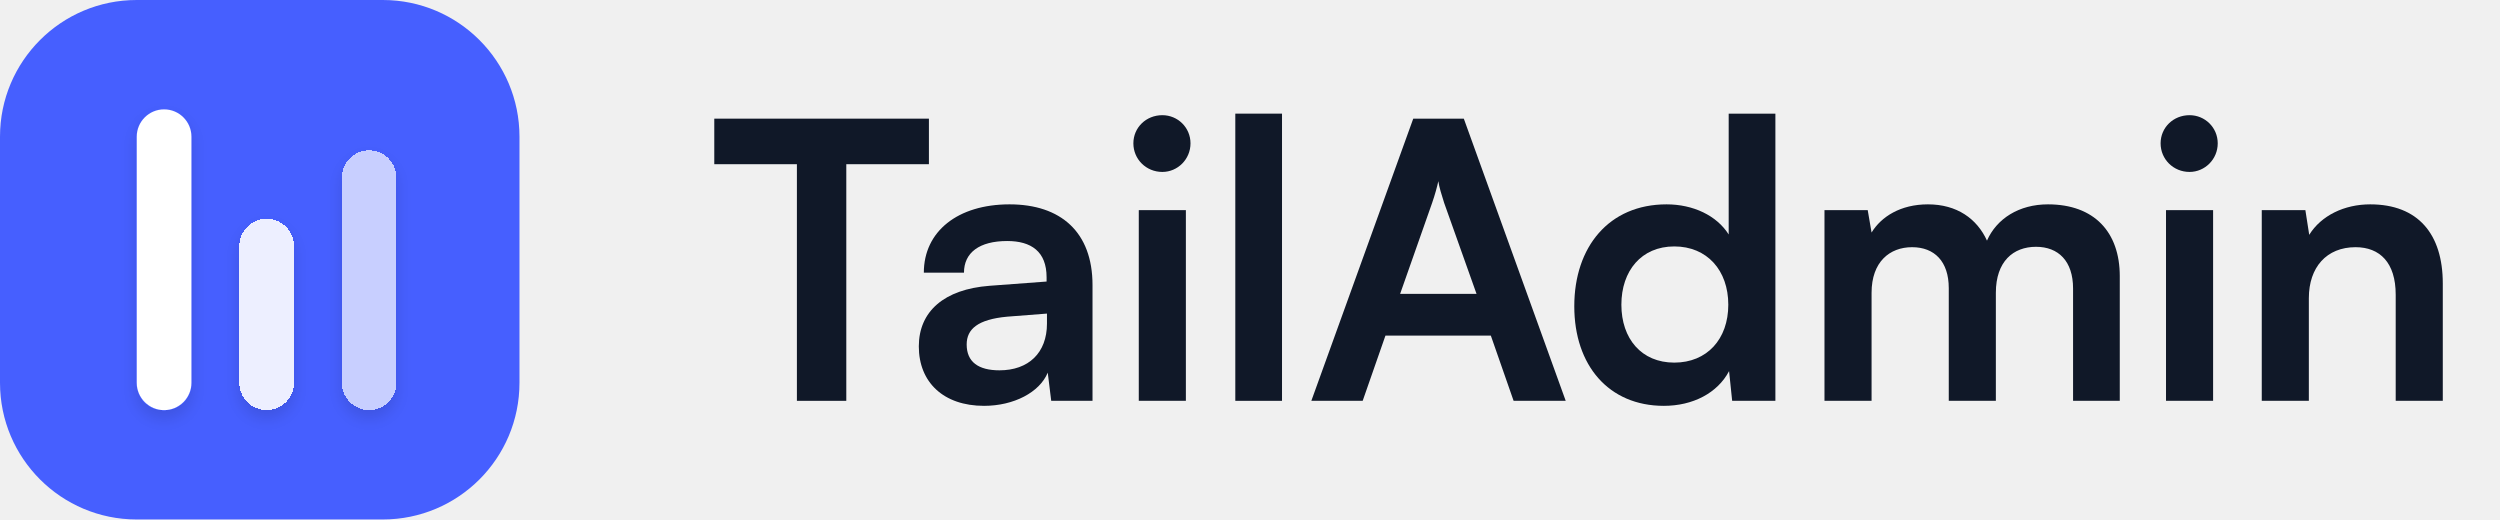
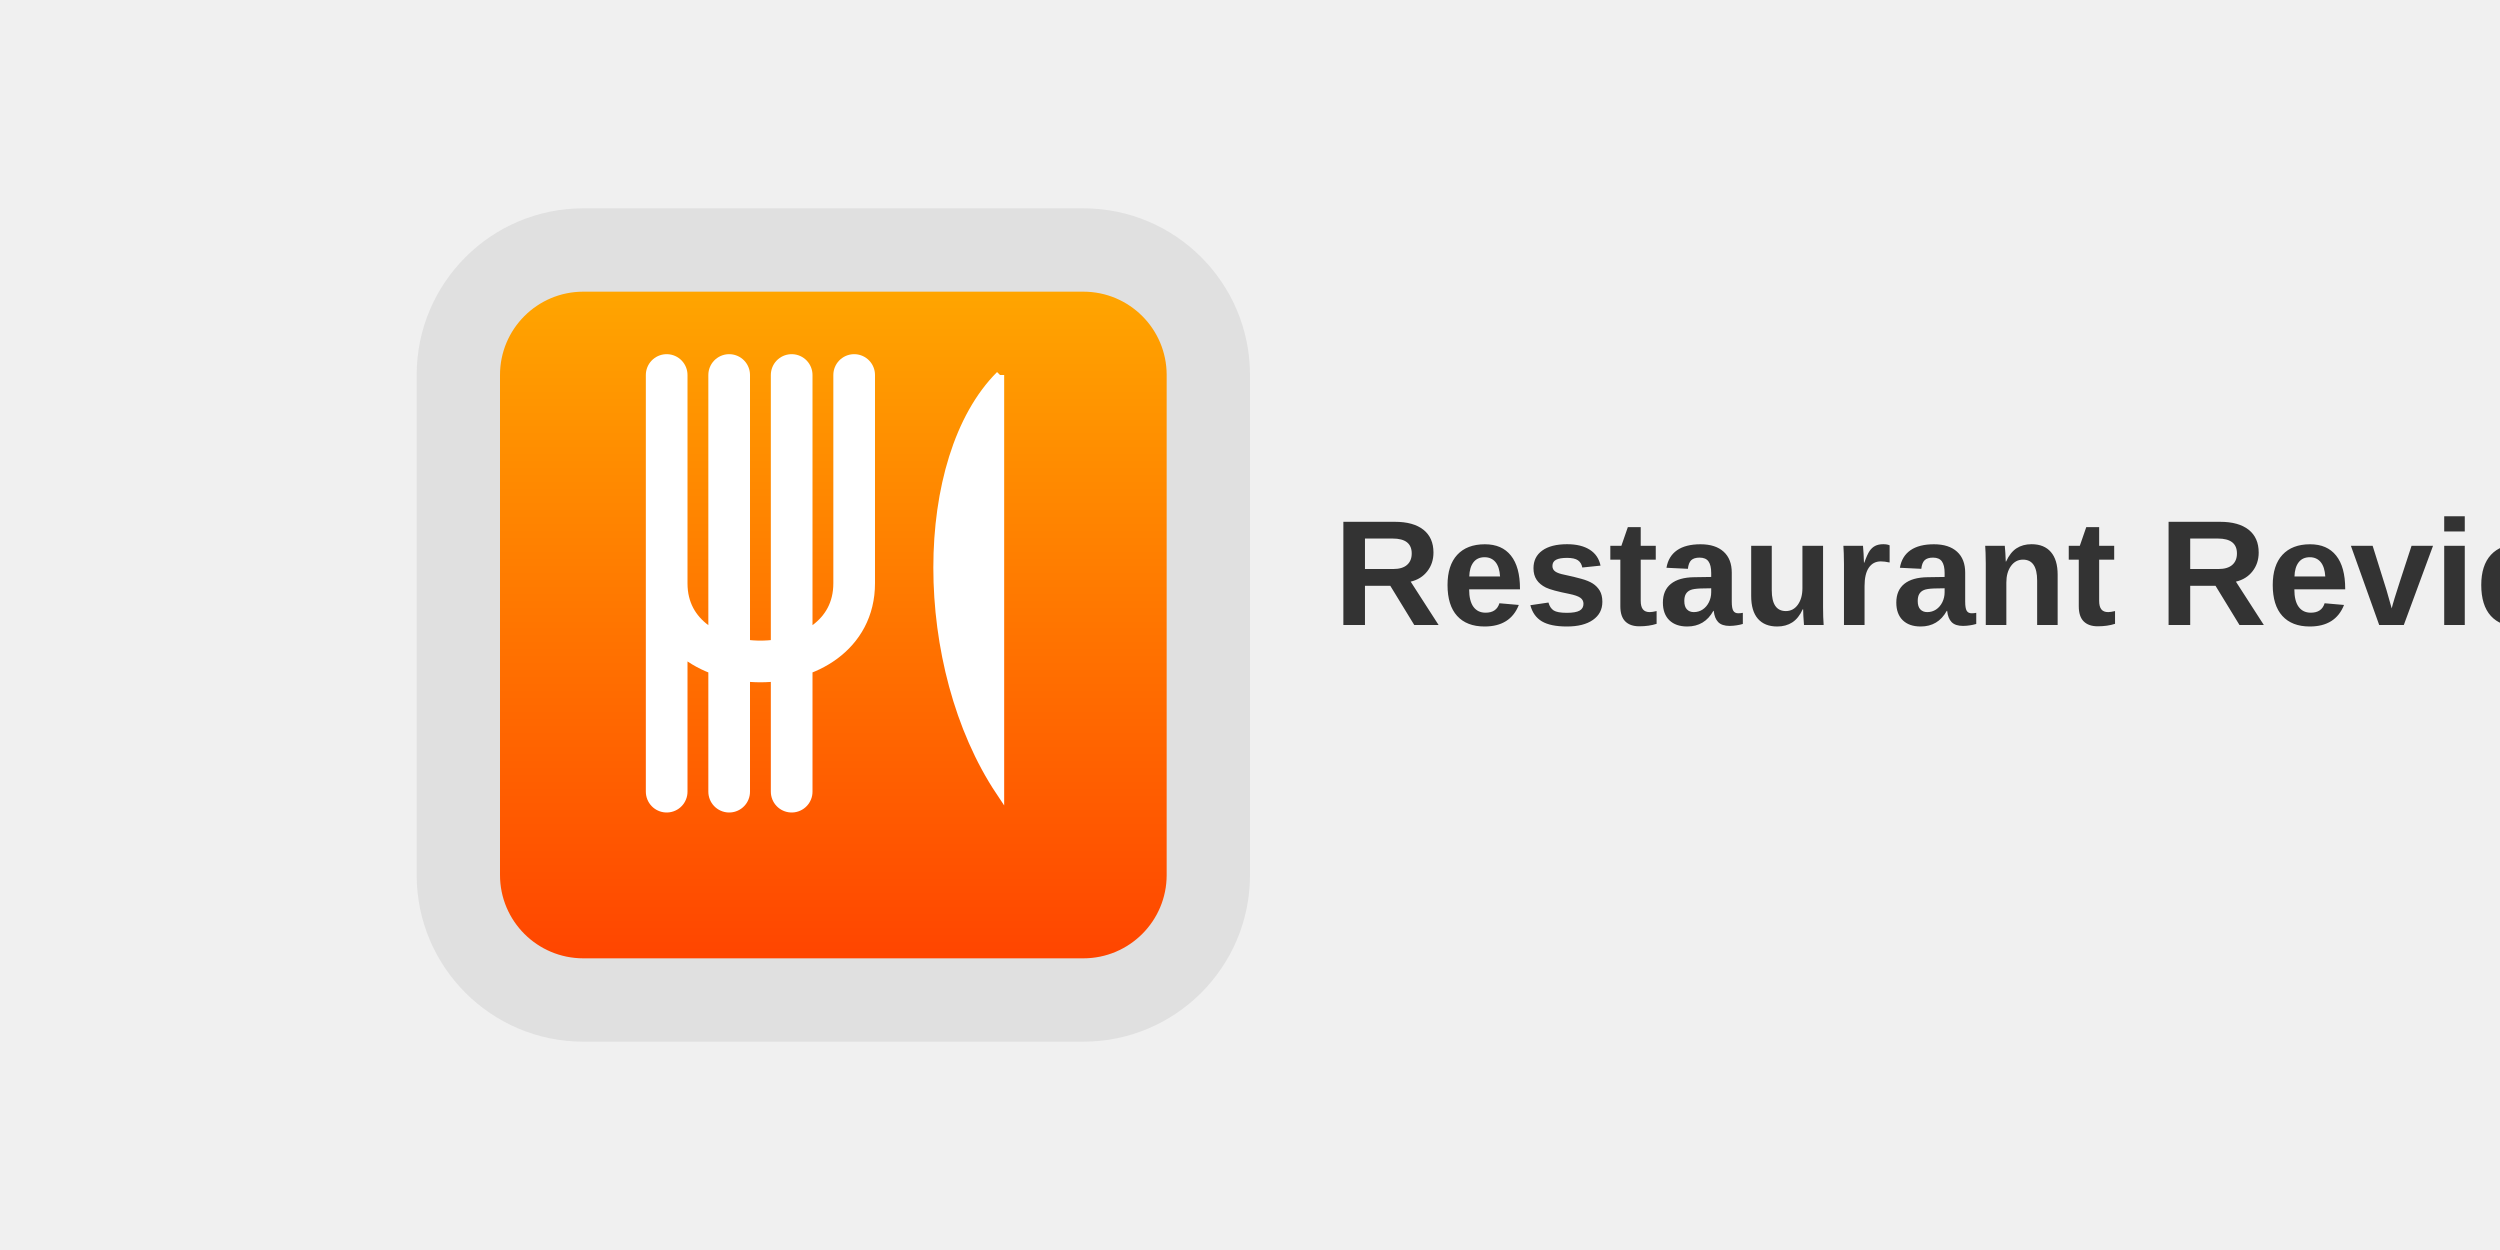
- <svg xmlns="http://www.w3.org/2000/svg" width="154" height="32" viewBox="0 0 154 32" fill="none">
-   <path d="M0 8.421C0 3.77 3.77 0 8.421 0H23.579C28.23 0 32 3.77 32 8.421V23.579C32 28.23 28.23 32 23.579 32H8.421C3.77 32 0 28.23 0 23.579V8.421Z" fill="#465FFF" />
-   <g filter="url(#filter0_d_1624_24907)">
-     <path d="M8.424 8.422C8.424 7.491 9.178 6.737 10.108 6.737V6.737C11.038 6.737 11.792 7.491 11.792 8.422V23.579C11.792 24.51 11.038 25.264 10.108 25.264V25.264C9.178 25.264 8.424 24.51 8.424 23.579V8.422Z" fill="white" />
+ <svg xmlns="http://www.w3.org/2000/svg" viewBox="0 0 600 300">
+   <defs>
+     <linearGradient id="orangeGradient" x1="0%" y1="0%" x2="0%" y2="100%">
+       <stop offset="0%" style="stop-color:#FFA500;stop-opacity:1" />
+       <stop offset="100%" style="stop-color:#FF4500;stop-opacity:1" />
+     </linearGradient>
+   </defs>
+   <g transform="translate(100, 50)">
+     <rect x="0" y="0" width="200" height="200" rx="40" ry="40" fill="#E0E0E0" />
+     <rect x="20" y="20" width="160" height="160" rx="20" ry="20" fill="url(#orangeGradient)" />
+     <path d="M60,40 L60,140 M75,40 L75,140 M90,40 L90,140 M105,40 L105,90 C105,115 60,115 60,90 L60,40" fill="none" stroke="white" stroke-width="10" stroke-linecap="round" />
+     <path d="M140,40 C120,60 120,110 140,140 L140,40" fill="white" stroke="white" stroke-width="2" />
  </g>
-   <g filter="url(#filter1_d_1624_24907)">
-     <path d="M14.742 15.157C14.742 14.227 15.496 13.473 16.426 13.473V13.473C17.357 13.473 18.111 14.227 18.111 15.157V23.578C18.111 24.508 17.357 25.262 16.426 25.262V25.262C15.496 25.262 14.742 24.508 14.742 23.578V15.157Z" fill="white" fill-opacity="0.9" shape-rendering="crispEdges" />
+   <g transform="translate(320, 150)">
+     <text font-family="Arial, sans-serif" font-size="36" font-weight="bold" fill="#333333">
+       Restaurant Reviews
+     </text>
  </g>
-   <g filter="url(#filter2_d_1624_24907)">
-     <path d="M21.055 10.946C21.055 10.016 21.809 9.262 22.739 9.262V9.262C23.669 9.262 24.423 10.016 24.423 10.946V23.578C24.423 24.508 23.669 25.262 22.739 25.262V25.262C21.809 25.262 21.055 24.508 21.055 23.578V10.946Z" fill="white" fill-opacity="0.7" shape-rendering="crispEdges" />
-   </g>
-   <path d="M44 10.115H49.089V24.691H52.132V10.115H57.221V7.309H44V10.115Z" fill="#101828" />
-   <path d="M60.617 25C62.448 25 64.042 24.168 64.541 22.955L64.755 24.691H67.299V17.558C67.299 14.3 65.349 12.588 62.187 12.588C59.001 12.588 56.908 14.252 56.908 16.797H59.381C59.381 15.56 60.332 14.847 62.044 14.847C63.519 14.847 64.47 15.489 64.47 17.082V17.343L60.95 17.605C58.168 17.819 56.599 19.174 56.599 21.338C56.599 23.549 58.121 25 60.617 25ZM61.569 22.812C60.261 22.812 59.547 22.289 59.547 21.219C59.547 20.268 60.237 19.674 62.044 19.507L64.493 19.317V19.935C64.493 21.742 63.352 22.812 61.569 22.812Z" fill="#101828" />
-   <path d="M71.6 10.591C72.551 10.591 73.335 9.806 73.335 8.831C73.335 7.856 72.551 7.095 71.6 7.095C70.601 7.095 69.816 7.856 69.816 8.831C69.816 9.806 70.601 10.591 71.6 10.591ZM70.149 24.691H73.05V12.944H70.149V24.691Z" fill="#101828" />
-   <path d="M78.972 24.691V7H76.095V24.691H78.972Z" fill="#101828" />
-   <path d="M83.941 24.691L85.344 20.672H91.835L93.238 24.691H96.448L90.171 7.309H87.056L80.778 24.691H83.941ZM88.221 12.493C88.387 12.017 88.53 11.494 88.601 11.161C88.649 11.518 88.815 12.041 88.958 12.493L90.955 18.104H86.247L88.221 12.493Z" fill="#101828" />
-   <path d="M102.493 25C104.276 25 105.798 24.215 106.511 22.86L106.701 24.691H109.364V7H106.487V14.443C105.75 13.277 104.3 12.588 102.659 12.588C99.116 12.588 96.976 15.203 96.976 18.865C96.976 22.503 99.092 25 102.493 25ZM103.135 22.337C101.113 22.337 99.877 20.863 99.877 18.77C99.877 16.678 101.113 15.18 103.135 15.18C105.156 15.18 106.463 16.654 106.463 18.77C106.463 20.886 105.156 22.337 103.135 22.337Z" fill="#101828" />
-   <path d="M115.289 24.691V18.033C115.289 16.131 116.406 15.227 117.785 15.227C119.164 15.227 120.044 16.107 120.044 17.748V24.691H122.945V18.033C122.945 16.107 124.015 15.203 125.418 15.203C126.797 15.203 127.701 16.083 127.701 17.771V24.691H130.578V17.011C130.578 14.3 129.008 12.588 126.155 12.588C124.372 12.588 122.993 13.468 122.398 14.823C121.78 13.468 120.543 12.588 118.76 12.588C117.072 12.588 115.883 13.349 115.289 14.324L115.051 12.944H112.388V24.691H115.289Z" fill="#101828" />
-   <path d="M134.876 10.591C135.827 10.591 136.612 9.806 136.612 8.831C136.612 7.856 135.827 7.095 134.876 7.095C133.877 7.095 133.093 7.856 133.093 8.831C133.093 9.806 133.877 10.591 134.876 10.591ZM133.426 24.691H136.327V12.944H133.426V24.691Z" fill="#101828" />
-   <path d="M142.225 24.691V18.366C142.225 16.464 143.318 15.227 145.102 15.227C146.6 15.227 147.575 16.178 147.575 18.152V24.691H150.476V17.462C150.476 14.419 148.954 12.588 146.005 12.588C144.412 12.588 142.985 13.277 142.248 14.466L142.011 12.944H139.324V24.691H142.225Z" fill="#101828" />
-   <defs>
-     <filter id="filter0_d_1624_24907" x="7.424" y="6.237" width="5.368" height="20.526" filterUnits="userSpaceOnUse" color-interpolation-filters="sRGB">
-       <feFlood flood-opacity="0" result="BackgroundImageFix" />
-       <feColorMatrix in="SourceAlpha" type="matrix" values="0 0 0 0 0 0 0 0 0 0 0 0 0 0 0 0 0 0 127 0" result="hardAlpha" />
-       <feOffset dy="0.5" />
-       <feGaussianBlur stdDeviation="0.5" />
-       <feComposite in2="hardAlpha" operator="out" />
-       <feColorMatrix type="matrix" values="0 0 0 0 0 0 0 0 0 0 0 0 0 0 0 0 0 0 0.12 0" />
-       <feBlend mode="normal" in2="BackgroundImageFix" result="effect1_dropShadow_1624_24907" />
-       <feBlend mode="normal" in="SourceGraphic" in2="effect1_dropShadow_1624_24907" result="shape" />
-     </filter>
-     <filter id="filter1_d_1624_24907" x="13.742" y="12.973" width="5.368" height="13.79" filterUnits="userSpaceOnUse" color-interpolation-filters="sRGB">
-       <feFlood flood-opacity="0" result="BackgroundImageFix" />
-       <feColorMatrix in="SourceAlpha" type="matrix" values="0 0 0 0 0 0 0 0 0 0 0 0 0 0 0 0 0 0 127 0" result="hardAlpha" />
-       <feOffset dy="0.5" />
-       <feGaussianBlur stdDeviation="0.5" />
-       <feComposite in2="hardAlpha" operator="out" />
-       <feColorMatrix type="matrix" values="0 0 0 0 0 0 0 0 0 0 0 0 0 0 0 0 0 0 0.12 0" />
-       <feBlend mode="normal" in2="BackgroundImageFix" result="effect1_dropShadow_1624_24907" />
-       <feBlend mode="normal" in="SourceGraphic" in2="effect1_dropShadow_1624_24907" result="shape" />
-     </filter>
-     <filter id="filter2_d_1624_24907" x="20.055" y="8.762" width="5.368" height="18" filterUnits="userSpaceOnUse" color-interpolation-filters="sRGB">
-       <feFlood flood-opacity="0" result="BackgroundImageFix" />
-       <feColorMatrix in="SourceAlpha" type="matrix" values="0 0 0 0 0 0 0 0 0 0 0 0 0 0 0 0 0 0 127 0" result="hardAlpha" />
-       <feOffset dy="0.5" />
-       <feGaussianBlur stdDeviation="0.5" />
-       <feComposite in2="hardAlpha" operator="out" />
-       <feColorMatrix type="matrix" values="0 0 0 0 0 0 0 0 0 0 0 0 0 0 0 0 0 0 0.12 0" />
-       <feBlend mode="normal" in2="BackgroundImageFix" result="effect1_dropShadow_1624_24907" />
-       <feBlend mode="normal" in="SourceGraphic" in2="effect1_dropShadow_1624_24907" result="shape" />
-     </filter>
-   </defs>
</svg>
